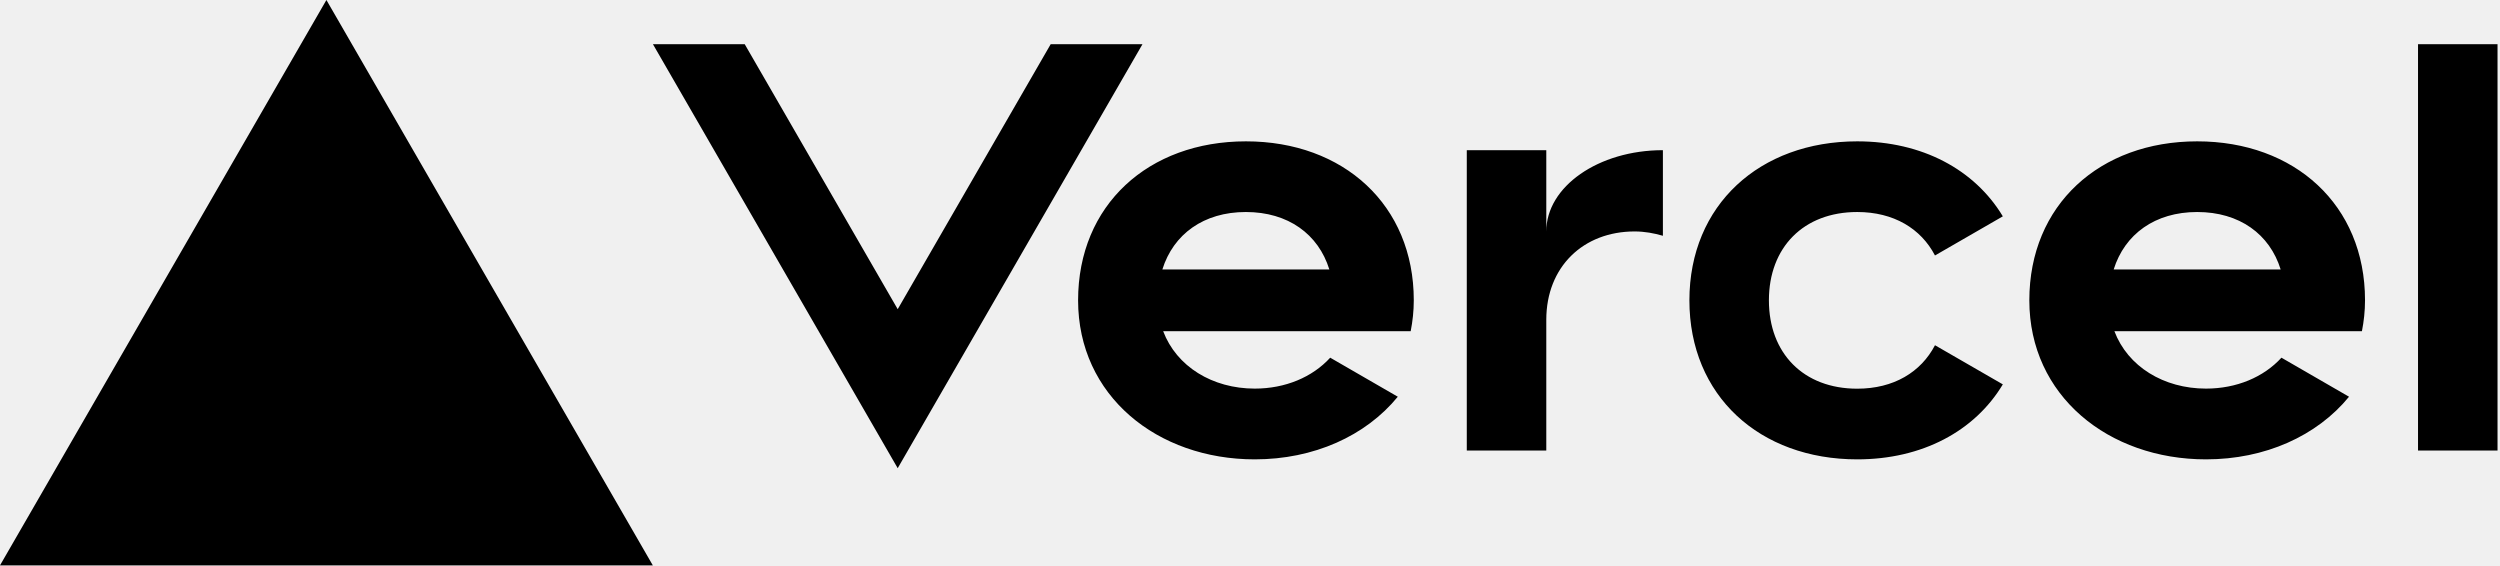
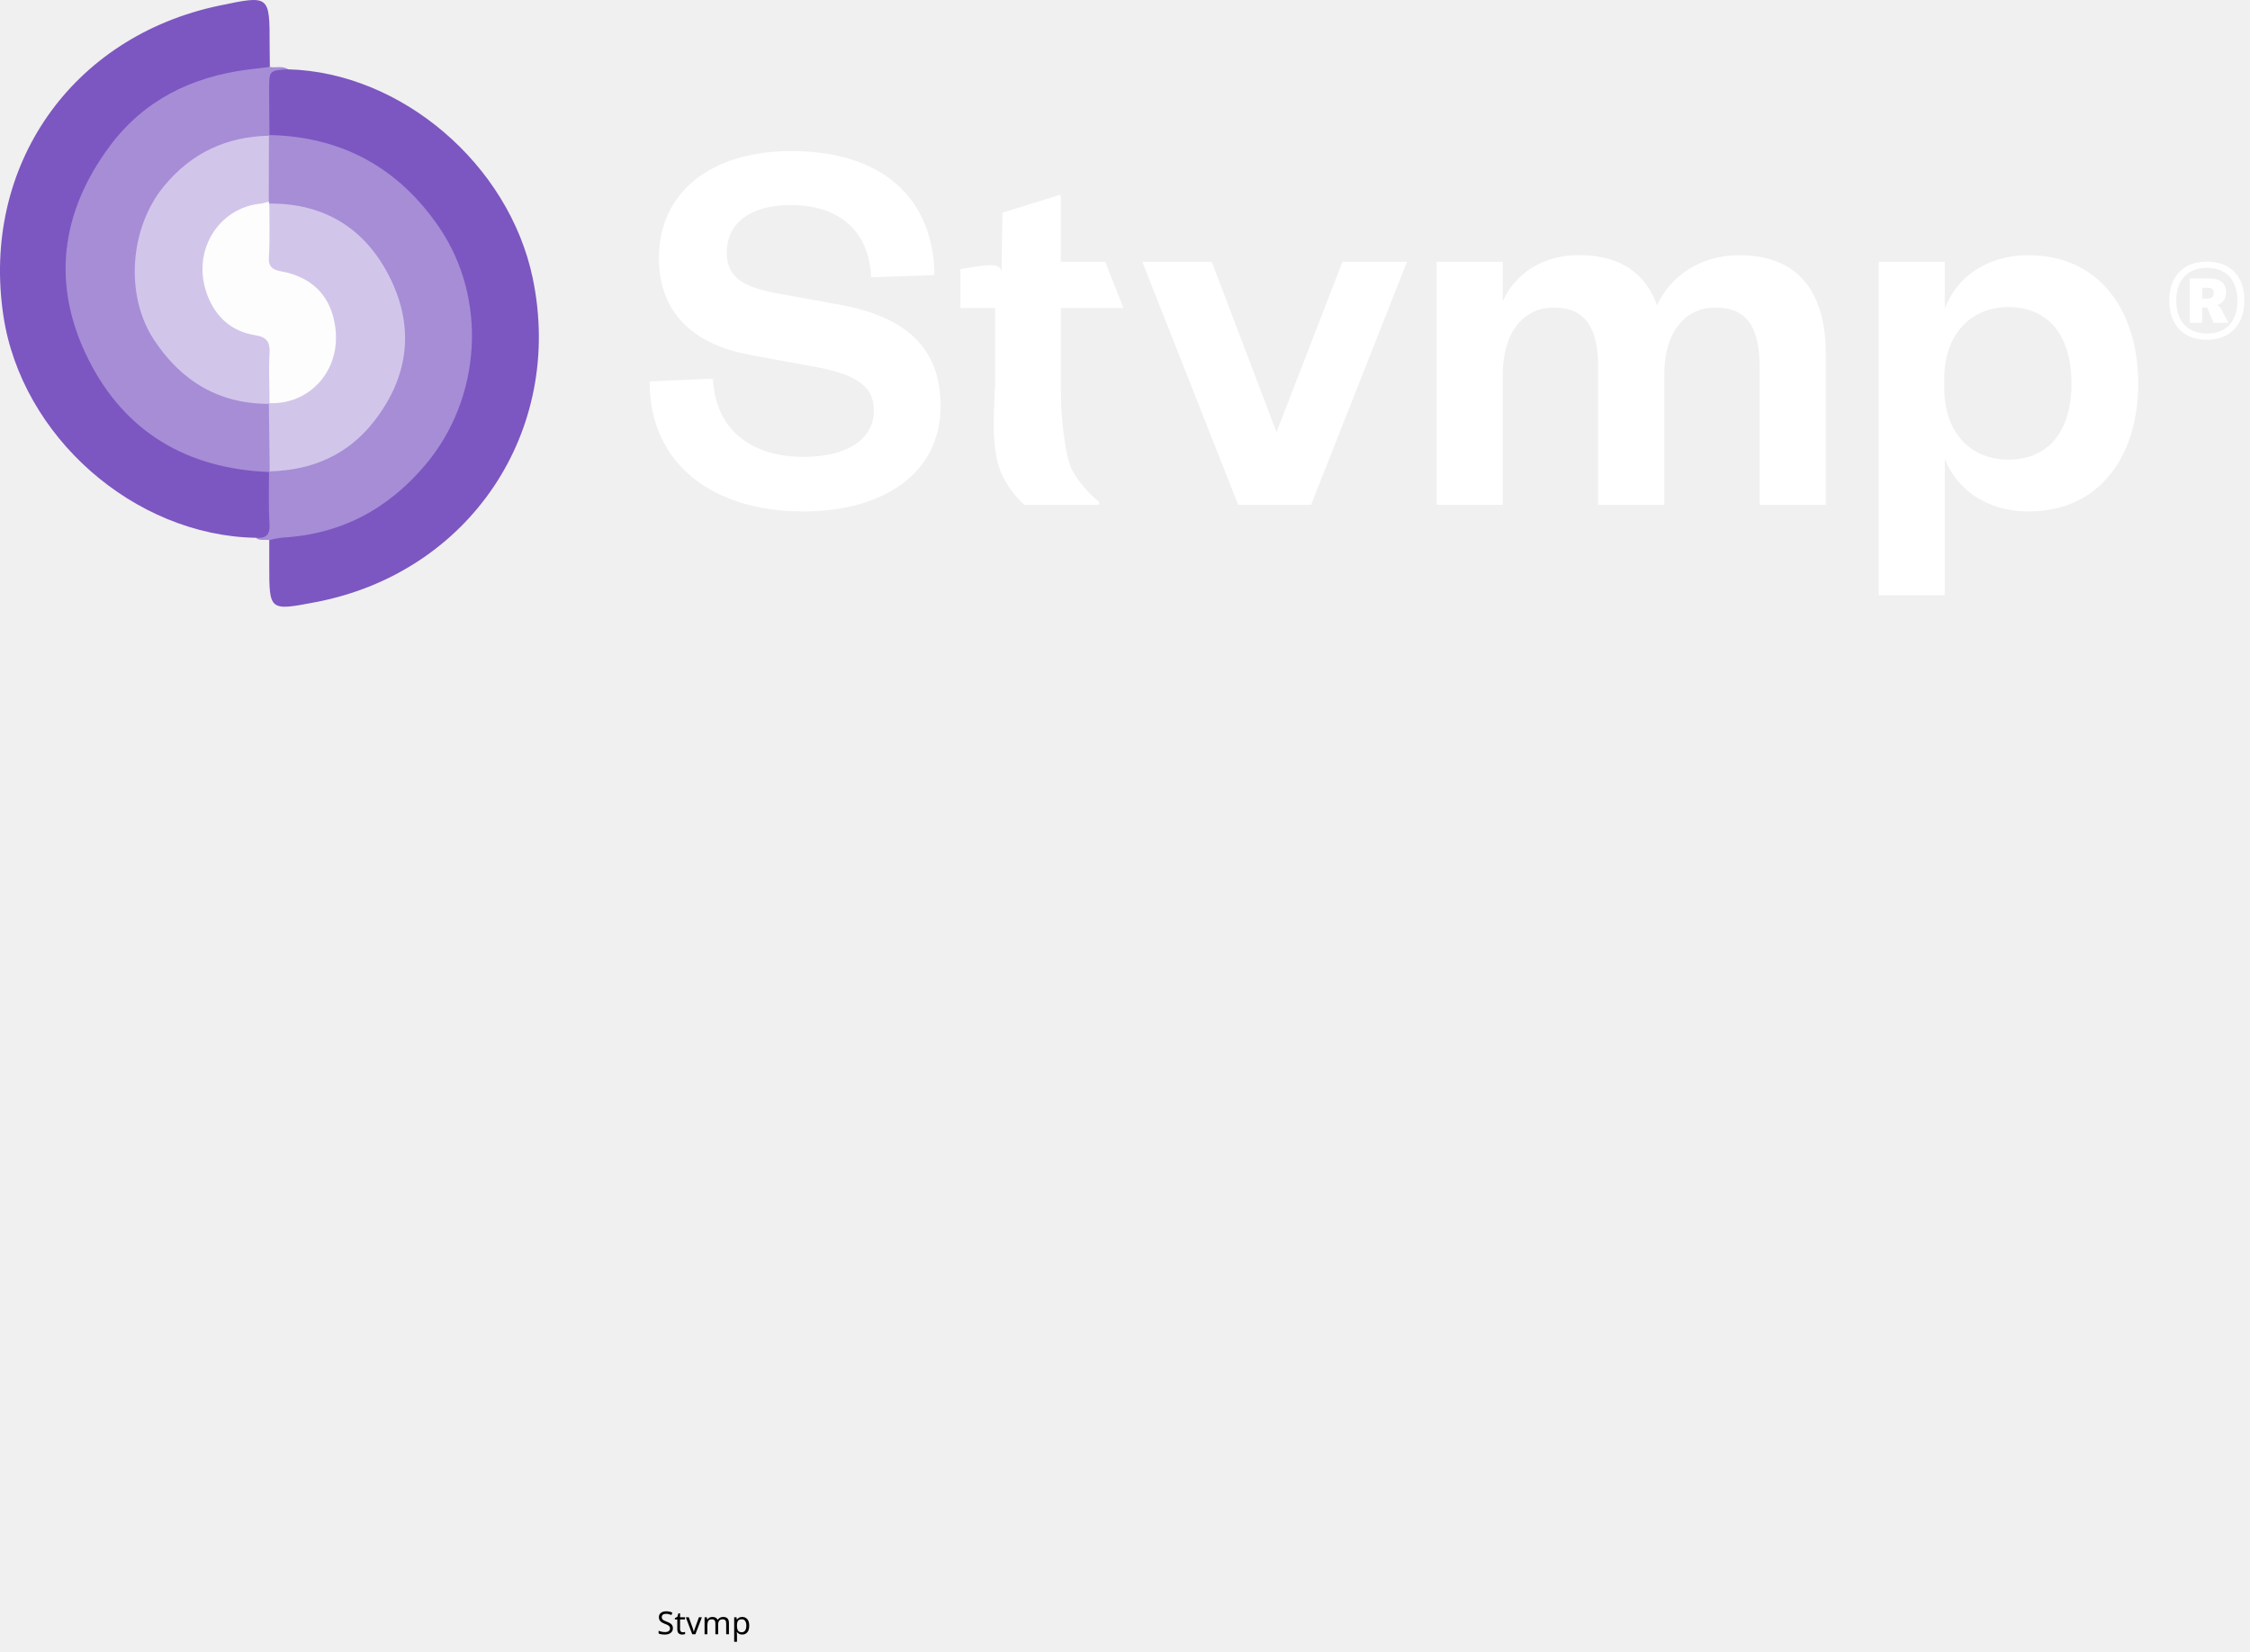
- <svg xmlns="http://www.w3.org/2000/svg" width="283" height="64" viewBox="0 0 283 64" fill="none">
-   <path d="M141.04 16c-11.04 0-19 7.2-19 18s8.96 18 20 18c6.67 0 12.55-2.64 16.19-7.09l-7.65-4.42c-2.02 2.21-5.09 3.5-8.54 3.5-4.79 0-8.86-2.5-10.37-6.5h28.02c.22-1.12.35-2.28.35-3.5 0-10.79-7.96-17.99-19-17.99zm-9.46 14.5c1.25-3.99 4.67-6.5 9.45-6.5 4.79 0 8.21 2.51 9.45 6.5h-18.9zM248.72 16c-11.04 0-19 7.2-19 18s8.96 18 20 18c6.67 0 12.55-2.64 16.19-7.09l-7.65-4.42c-2.02 2.21-5.09 3.5-8.54 3.5-4.79 0-8.86-2.5-10.37-6.5h28.02c.22-1.12.35-2.28.35-3.5 0-10.79-7.96-17.99-19-17.99zm-9.45 14.5c1.25-3.99 4.67-6.5 9.45-6.5 4.79 0 8.21 2.51 9.45 6.5h-18.9zM200.24 34c0 6 3.92 10 10 10 4.12 0 7.21-1.87 8.8-4.92l7.68 4.43c-3.18 5.3-9.14 8.49-16.48 8.49-11.05 0-19-7.2-19-18s7.96-18 19-18c7.34 0 13.29 3.19 16.48 8.49l-7.68 4.43c-1.59-3.05-4.68-4.92-8.8-4.92-6.07 0-10 4-10 10zm82.48-29v46h-9V5h9zM36.95 0L73.9 64H0L36.95 0zm92.38 5l-27.71 48L73.91 5H84.3l17.32 30 17.32-30h10.39zm58.91 12v9.69c-1-.29-2.06-.49-3.2-.49-5.81 0-10 4-10 10V51h-9V17h9v9.2c0-5.08 5.91-9.2 13.2-9.2z" fill="#000" />
+ <svg xmlns="http://www.w3.org/2000/svg" id="Layer_1" data-name="Layer 1" viewBox="0 0 852.68 626.05">
+   <defs>
+     <style>.cls-1{fill:#7c56c1;}.cls-2{fill:#a68dd6;}.cls-3{fill:#d2c5ea;}.cls-4{fill:#fdfdfd;}.cls-5{font-size:12px;font-family:AdobeArabic-Regular, Adobe Arabic;}.cls-6{fill:#fff;}</style>
+   </defs>
+   <path class="cls-1" d="M109.17,26.28c42.89,1.12,83.72,36,92.72,79.19C213.94,163.35,178,217.06,119.7,228.23c-17.66,3.38-17.66,3.38-17.66-14,0-3.15,0-6.3,0-9.45,1.53-2.28,4-2.15,6.26-2.29,33.93-2,63.35-29.83,68.43-63.37,6.6-43.46-26.22-83.86-70.52-86.49-2-.12-4.07-.18-5.07-2.44-1.24-6.67-.73-13.4-.43-20.09C100.86,25.76,101.92,25.45,109.17,26.28Z" />
+   <path class="cls-1" d="M96.92,203.86C50.75,203,8.11,165.4,1.27,119.6-7.17,63,27.08,13.87,83.1,2.13c19.08-4,19.08-4,19.08,14.8,0,2.81.06,5.63.09,8.45-2.52,2-5.65,1.77-8.55,2.2C62,32.29,40.47,49.6,30.2,79.94c-12.06,35.6,6.91,76.54,41.66,91.24a92.07,92.07,0,0,0,25.54,6.29c2.11.25,4.44.05,5.57,2.51,1.25,6.67.61,13.39.49,20.09C103.37,204.67,100.35,204.72,96.92,203.86Z" />
+   <path class="cls-2" d="M101.94,178.93c-31-1.26-54.62-15.09-68.45-42.71-14.06-28.09-10.66-55.53,8.06-80.78,13-17.51,31-26.3,52.35-29.07,2.78-.36,5.58-.66,8.37-1,2.27.48,4.75-.57,6.9.9C102,26.72,102,26.72,102,34c0,5.74.08,11.47.12,17.2l-.5.6c-2.28,1.14-4.82,1.34-7.26,1.62C70,56.22,50.91,80.08,52.29,105.16c1.32,23.9,20.47,44.13,45.32,46.47,2,.19,4.07.05,5.24,2.18,1,8.18,1.44,16.34-.23,24.48Z" />
+   <path class="cls-2" d="M96.92,203.86c3.83.3,5.49-1.05,5.22-5.28-.42-6.52-.17-13.1-.2-19.65l.27-.26c5.42-2.11,11.29-2.35,16.8-4.28,21.58-7.59,34.86-28.8,32.54-52.51-2.06-21-20-39.8-41.05-43.13-3-.47-6.42.73-9.06-1.78a5.33,5.33,0,0,1-.64-1.63c-.61-6.43-.24-12.86-.26-19.28a6.34,6.34,0,0,1,1.38-4.63l.24-.24C129.55,51.78,151,63.61,166.32,86c18.59,27.14,16.19,64.85-5,90.07-14.27,17-32.22,26.51-54.5,27.74a35.87,35.87,0,0,0-4.86.93C100.31,204.41,98.44,205.14,96.92,203.86Z" />
+   <path class="cls-3" d="M102.09,77.17c20.6-.19,35.95,9.28,45.16,27.06,9.92,19.11,8,38.06-5.38,55.34-10,12.9-23.56,18.68-39.66,19.1q-.15-12.79-.31-25.59l.52-.63c6.17-1.8,12.32-3.15,17.13-8.29,11.82-12.65,7-33.85-9.57-38.94-9.31-2.86-9.52-1.78-9.22-13C100.89,87.19,99.3,82,102.09,77.17Z" />
+   <path class="cls-3" d="M101.92,51.43l-.07,25c-1,1.93-2.93,1.93-4.69,2.33-10.91,2.46-18.43,11.14-18.72,21.57-.35,13.24,5.8,22,17.76,25.34,7.07,2,7.39,2.07,7.12,9.55-.2,5.87,1.37,11.89-1.17,17.61l-.25.26c-19,0-33.21-8.65-43.5-24.2-11.25-17-9.24-42.69,3.82-58.43C72.65,57.88,85.82,51.81,101.92,51.43Z" />
+   <path class="cls-4" d="M102.15,152.82c0-6.3-.38-12.63,0-18.9.27-4.32-1.17-6.2-5.4-6.85-8.82-1.36-14.81-6.72-18-14.76-6.66-16.86,4-33.68,20.21-35.14a16.4,16.4,0,0,0,2.87-.75l.24.75c0,6.78.27,13.58-.17,20.33-.24,3.89,1.71,4.8,4.72,5.36,9.8,1.81,16.89,7.29,19.55,16.84C131.37,138.32,118.47,153.45,102.15,152.82Z" />
+   <text class="cls-5" transform="translate(248.98 619.47)">Stvmp</text>
+   <path class="cls-6" d="M822.09,113.88c0-9.43,5.69-14.73,14.28-14.73s14.18,5.27,14.18,14.73-5.66,14.92-14.23,14.92S822.09,123.46,822.09,113.88Zm25.82.07c0-8.31-4.78-12.42-11.54-12.42s-11.63,4.06-11.63,12.42c0,8.54,5,12.48,11.61,12.48C843.13,126.43,847.91,122.44,847.91,114Zm-18.07-8.41h7.42c4,0,6.36,1.73,6.36,5.22a4.88,4.88,0,0,1-3.63,5,2.17,2.17,0,0,1,1.65,1.14l2.85,5.47h-5.57l-2.55-5.87h-1.83v5.87h-4.7Zm4.73,3.56v4.09h1.78c1.61,0,2.55-.5,2.55-2.16s-1.07-1.93-2.23-1.93Z" />
+   <path class="cls-6" d="M270.18,143.53c1,20.47,15.88,29.66,34.26,29.66,16.29,0,26.73-6.48,26.73-17.55,0-10-7.93-13.78-21.72-16.5l-25.07-4.59c-20.47-3.76-34.67-15-34.67-36.77,0-24.64,19.43-40.52,50.13-40.52,34.47,0,53.89,17.76,54.31,47l-24,.83c-.84-18-12.53-27.36-30.5-27.36-15.45,0-24.23,6.89-24.23,18.17,0,9.61,6.9,12.95,18.8,15.25l24.23,4.39c25.9,4.8,38,17.13,38,38.43,0,25.9-22.35,39.9-52,39.9-33.84,0-58.28-17.55-58.28-49.3Z" />
+   <path class="cls-6" d="M377.13,116.79H364V102l6.26-1c9-1.47,8.86.77,9.3,2l.33-22.38L402,73.76V99.24h16.85l6.91,17.55H402v37.72c-.07,3.53.16-1.32,0,0h0s-26.76.64-24.85.74Z" />
+   <path class="cls-6" d="M483.76,163.79l25-64.55h24.44l-36.35,92.12H469.24L432.9,99.24h26.32" />
+   <path class="cls-6" d="M659.11,96.74c24.86,0,32.8,17.13,32.8,37.18v57.44H666.84V138.93c0-14.2-4.39-22.35-16.71-22.35-12.11,0-19.43,10-19.43,25.48v49.3H605.64V138.93c0-14.2-4.6-22.35-16.71-22.35s-19.43,10-19.43,25.48v49.3H544.44V99.24H569.5v15c4.6-10.44,15-17.54,29-17.54,16.29,0,25.48,7.73,29.45,19C633,104.88,644.07,96.74,659.11,96.74Z" />
+   <path class="cls-6" d="M737,225.62H712V99.24H737V117c4.18-11.28,15.25-20.26,31.75-20.26,27.16,0,41.57,21.51,41.57,48.67s-14.41,48.46-41.57,48.46c-16.5,0-27.57-9-31.75-20.06Zm-.2-78.54c0,16.92,10,27.15,24.23,27.15,15.87,0,24-11.49,24-28.82,0-17.55-8.15-29-24-29-14.21,0-24.23,10.45-24.23,27.16Z" />
+   <path class="cls-6" d="M416.53,191.36H388.21A36.4,36.4,0,0,1,379.76,180q-3.21-6.65-3.22-20l.48-12.89,25,1.12c0,9.56,1.65,25.51,4.43,30.23a42.23,42.23,0,0,0,10.12,11.81Z" />
</svg>
